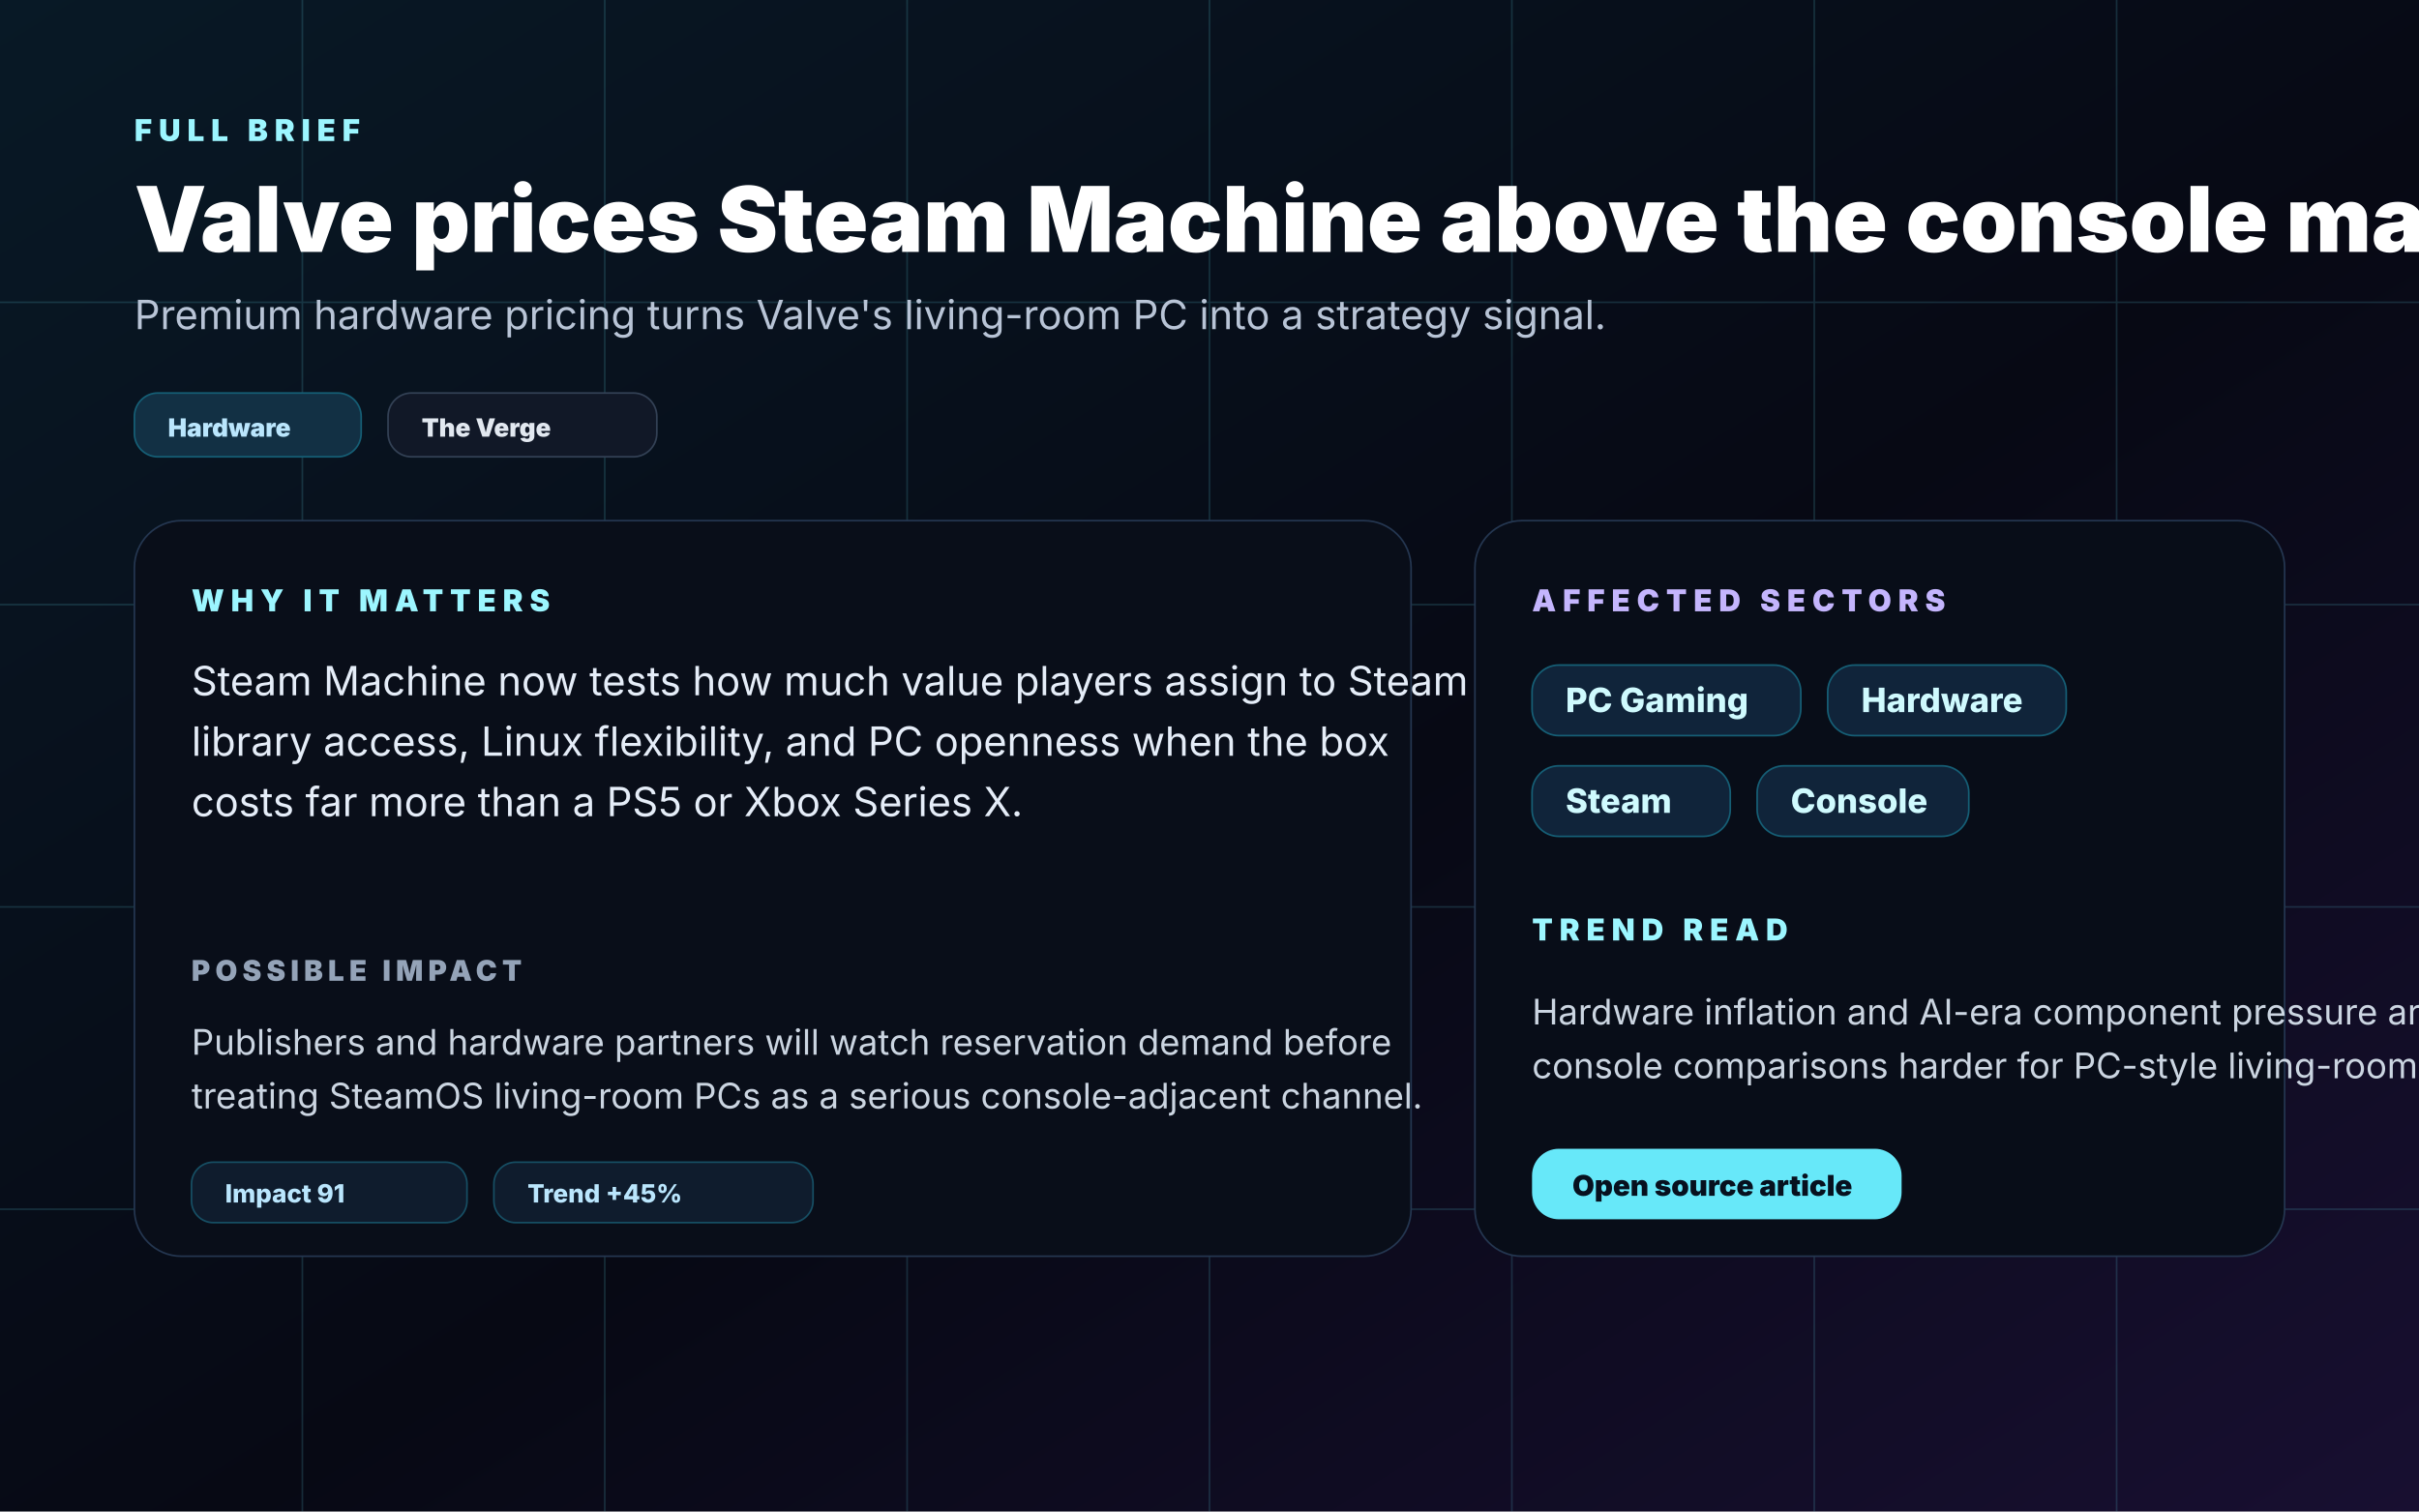
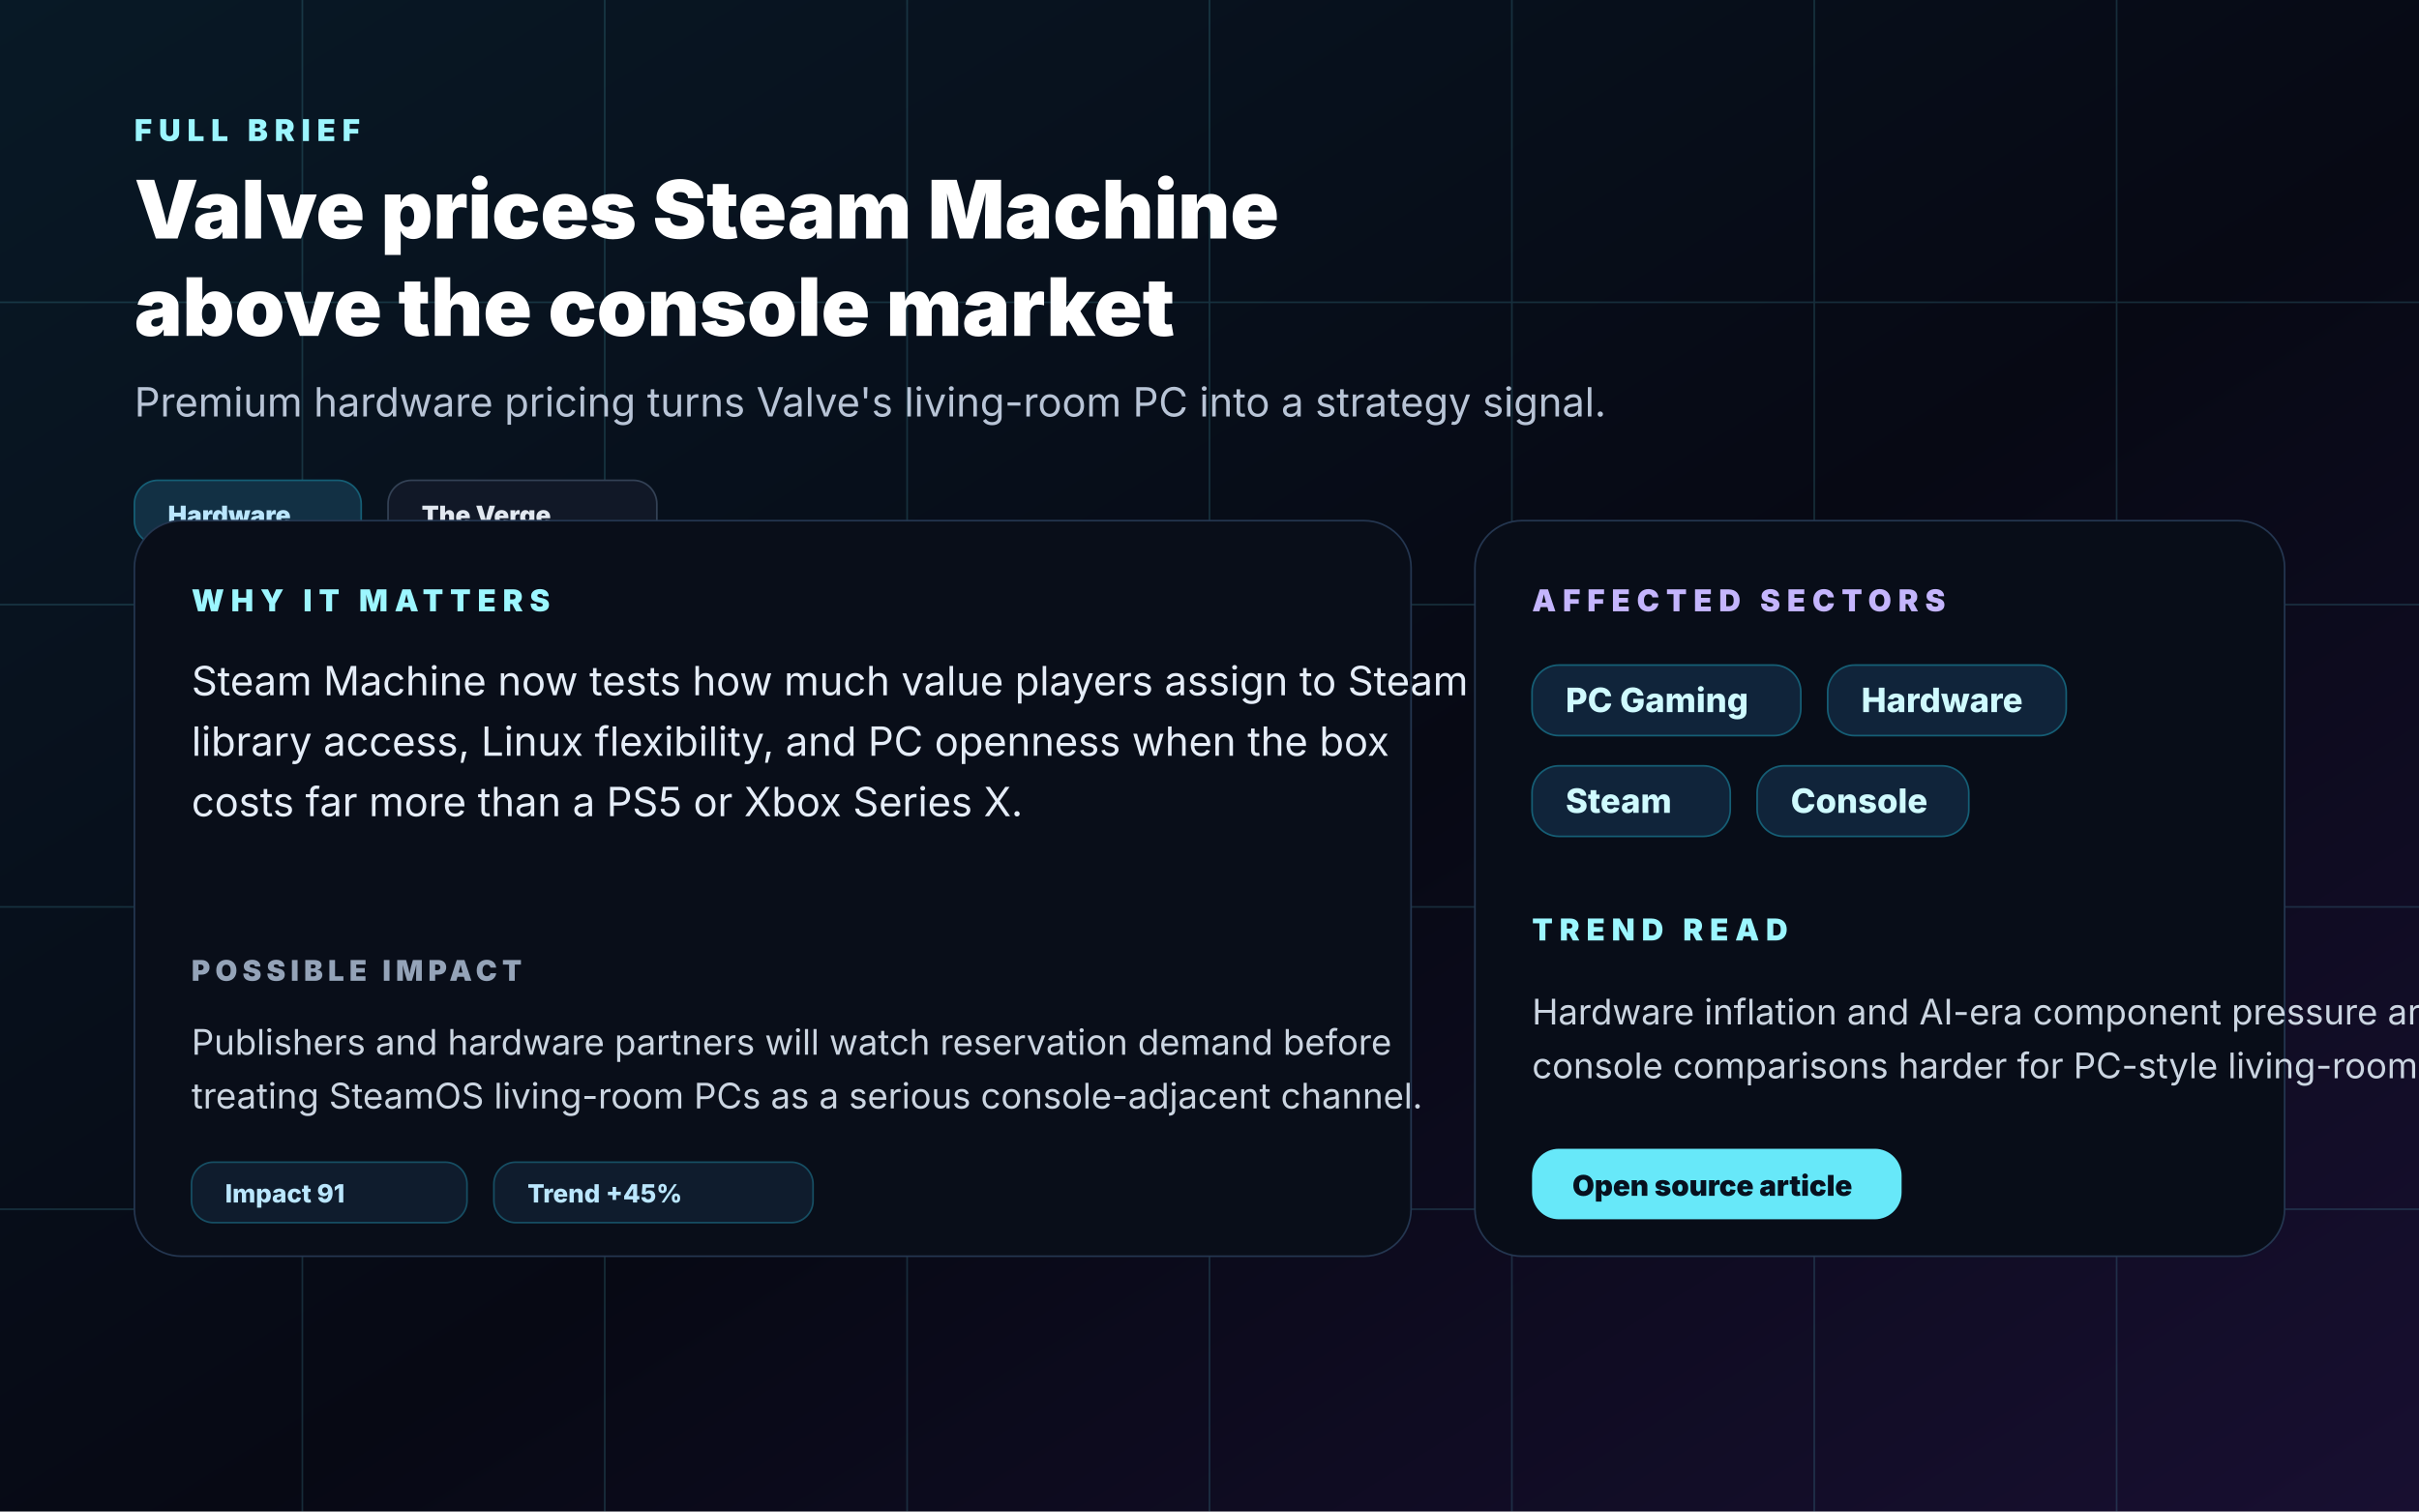
<svg xmlns="http://www.w3.org/2000/svg" width="1440" height="900" viewBox="0 0 1440 900" role="img" aria-labelledby="title desc">
  <defs>
    <linearGradient id="bg" x1="0" x2="1" y1="0" y2="1">
      <stop offset="0" stop-color="#081926" />
      <stop offset="0.55" stop-color="#070914" />
      <stop offset="1" stop-color="#180f31" />
    </linearGradient>
    <linearGradient id="line" x1="0" x2="1">
      <stop offset="0" stop-color="#22d3ee" />
      <stop offset="1" stop-color="#8b5cf6" />
    </linearGradient>
  </defs>
  <rect width="1440" height="900" fill="url(#bg)" />
  <g opacity="0.16">
    <path d="M0 180H1440M0 360H1440M0 540H1440M0 720H1440" stroke="#67e8f9" />
    <path d="M180 0V900M360 0V900M540 0V900M720 0V900M900 0V900M1080 0V900M1260 0V900" stroke="#67e8f9" />
  </g>
  <g transform="translate(80 58)">
    <text x="0" y="26" fill="#9cf6ff" font-family="Inter, Arial, sans-serif" font-size="18" font-weight="900" letter-spacing="4">FULL BRIEF</text>
-     <text x="0" y="92" fill="#ffffff" font-family="Inter, Arial, sans-serif" font-size="54" font-weight="900">Valve prices Steam Machine above the console market</text>
-     <text x="0" y="138" fill="#b8c4d6" font-family="Inter, Arial, sans-serif" font-size="24">Premium hardware pricing turns Valve's living-room PC into a strategy signal.</text>
-     <rect x="0" y="176" width="135" height="38" rx="14" fill="#123044" stroke="#155e75" />
-     <text x="20" y="202" fill="#bae6fd" font-family="Inter, Arial, sans-serif" font-size="15" font-weight="900">Hardware</text>
-     <rect x="151" y="176" width="160" height="38" rx="14" fill="#111827" stroke="#334155" />
-     <text x="171" y="202" fill="#e2e8f0" font-family="Inter, Arial, sans-serif" font-size="15" font-weight="900">The Verge</text>
+     <text x="0" y="84" fill="#ffffff" font-family="Inter, Arial, sans-serif" font-size="48" font-weight="900">Valve prices Steam Machine</text>
+     <text x="0" y="142" fill="#ffffff" font-family="Inter, Arial, sans-serif" font-size="48" font-weight="900">above the console market</text>
+     <text x="0" y="190" fill="#b8c4d6" font-family="Inter, Arial, sans-serif" font-size="24">Premium hardware pricing turns Valve's living-room PC into a strategy signal.</text>
+     <rect x="0" y="228" width="135" height="38" rx="14" fill="#123044" stroke="#155e75" />
+     <text x="20" y="254" fill="#bae6fd" font-family="Inter, Arial, sans-serif" font-size="15" font-weight="900">Hardware</text>
+     <rect x="151" y="228" width="160" height="38" rx="14" fill="#111827" stroke="#334155" />
+     <text x="171" y="254" fill="#e2e8f0" font-family="Inter, Arial, sans-serif" font-size="15" font-weight="900">The Verge</text>
  </g>
  <g transform="translate(80 310)">
    <rect width="760" height="438" rx="28" fill="#090e19" stroke="#243650" />
    <text x="34" y="54" fill="#9cf6ff" font-family="Inter, Arial, sans-serif" font-size="18" font-weight="900" letter-spacing="4">WHY IT MATTERS</text>
    <text x="34" y="104" fill="#e5edf8" font-family="Inter, Arial, sans-serif" font-size="24">Steam Machine now tests how much value players assign to Steam</text>
    <text x="34" y="140" fill="#e5edf8" font-family="Inter, Arial, sans-serif" font-size="24">library access, Linux flexibility, and PC openness when the box</text>
    <text x="34" y="176" fill="#e5edf8" font-family="Inter, Arial, sans-serif" font-size="24">costs far more than a PS5 or Xbox Series X.</text>
    <path d="M34 222H704" stroke="url(#line)" stroke-width="2" opacity="0.5" />
    <text x="34" y="274" fill="#94a3b8" font-family="Inter, Arial, sans-serif" font-size="17" font-weight="900" letter-spacing="3">POSSIBLE IMPACT</text>
    <text x="34" y="318" fill="#cbd5e1" font-family="Inter, Arial, sans-serif" font-size="21">Publishers and hardware partners will watch reservation demand before</text>
    <text x="34" y="350" fill="#cbd5e1" font-family="Inter, Arial, sans-serif" font-size="21">treating SteamOS living-room PCs as a serious console-adjacent channel.</text>
    <rect x="34" y="382" width="164" height="36" rx="13" fill="#0f1c2d" stroke="#164e63" />
    <text x="54" y="406" fill="#bae6fd" font-family="Inter, Arial, sans-serif" font-size="15" font-weight="800">Impact 91</text>
    <rect x="214" y="382" width="190" height="36" rx="13" fill="#0f1c2d" stroke="#164e63" />
    <text x="234" y="406" fill="#bae6fd" font-family="Inter, Arial, sans-serif" font-size="15" font-weight="800">Trend +45%</text>
  </g>
  <g transform="translate(878 310)">
    <rect width="482" height="438" rx="28" fill="#080d18" stroke="#243650" />
    <text x="34" y="54" fill="#c4b5fd" font-family="Inter, Arial, sans-serif" font-size="18" font-weight="900" letter-spacing="4">AFFECTED SECTORS</text>
    <g font-family="Inter, Arial, sans-serif" font-size="20" font-weight="800">
      <rect x="34" y="86" width="160" height="42" rx="16" fill="#10243a" stroke="#155e75" />
      <text x="54" y="114" fill="#cffafe">PC Gaming</text>
      <rect x="210" y="86" width="142" height="42" rx="16" fill="#10243a" stroke="#155e75" />
      <text x="230" y="114" fill="#cffafe">Hardware</text>
      <rect x="34" y="146" width="118" height="42" rx="16" fill="#10243a" stroke="#155e75" />
      <text x="54" y="174" fill="#cffafe">Steam</text>
      <rect x="168" y="146" width="126" height="42" rx="16" fill="#10243a" stroke="#155e75" />
      <text x="188" y="174" fill="#cffafe">Console</text>
    </g>
    <text x="34" y="250" fill="#9cf6ff" font-family="Inter, Arial, sans-serif" font-size="18" font-weight="900" letter-spacing="4">TREND READ</text>
    <text x="34" y="300" fill="#cbd5e1" font-family="Inter, Arial, sans-serif" font-size="21">Hardware inflation and AI-era component pressure are making</text>
    <text x="34" y="332" fill="#cbd5e1" font-family="Inter, Arial, sans-serif" font-size="21">console comparisons harder for PC-style living-room devices.</text>
    <rect x="34" y="374" width="220" height="42" rx="16" fill="#67e8f9" />
    <text x="58" y="402" fill="#07111f" font-family="Inter, Arial, sans-serif" font-size="17" font-weight="900">Open source article</text>
  </g>
</svg>
